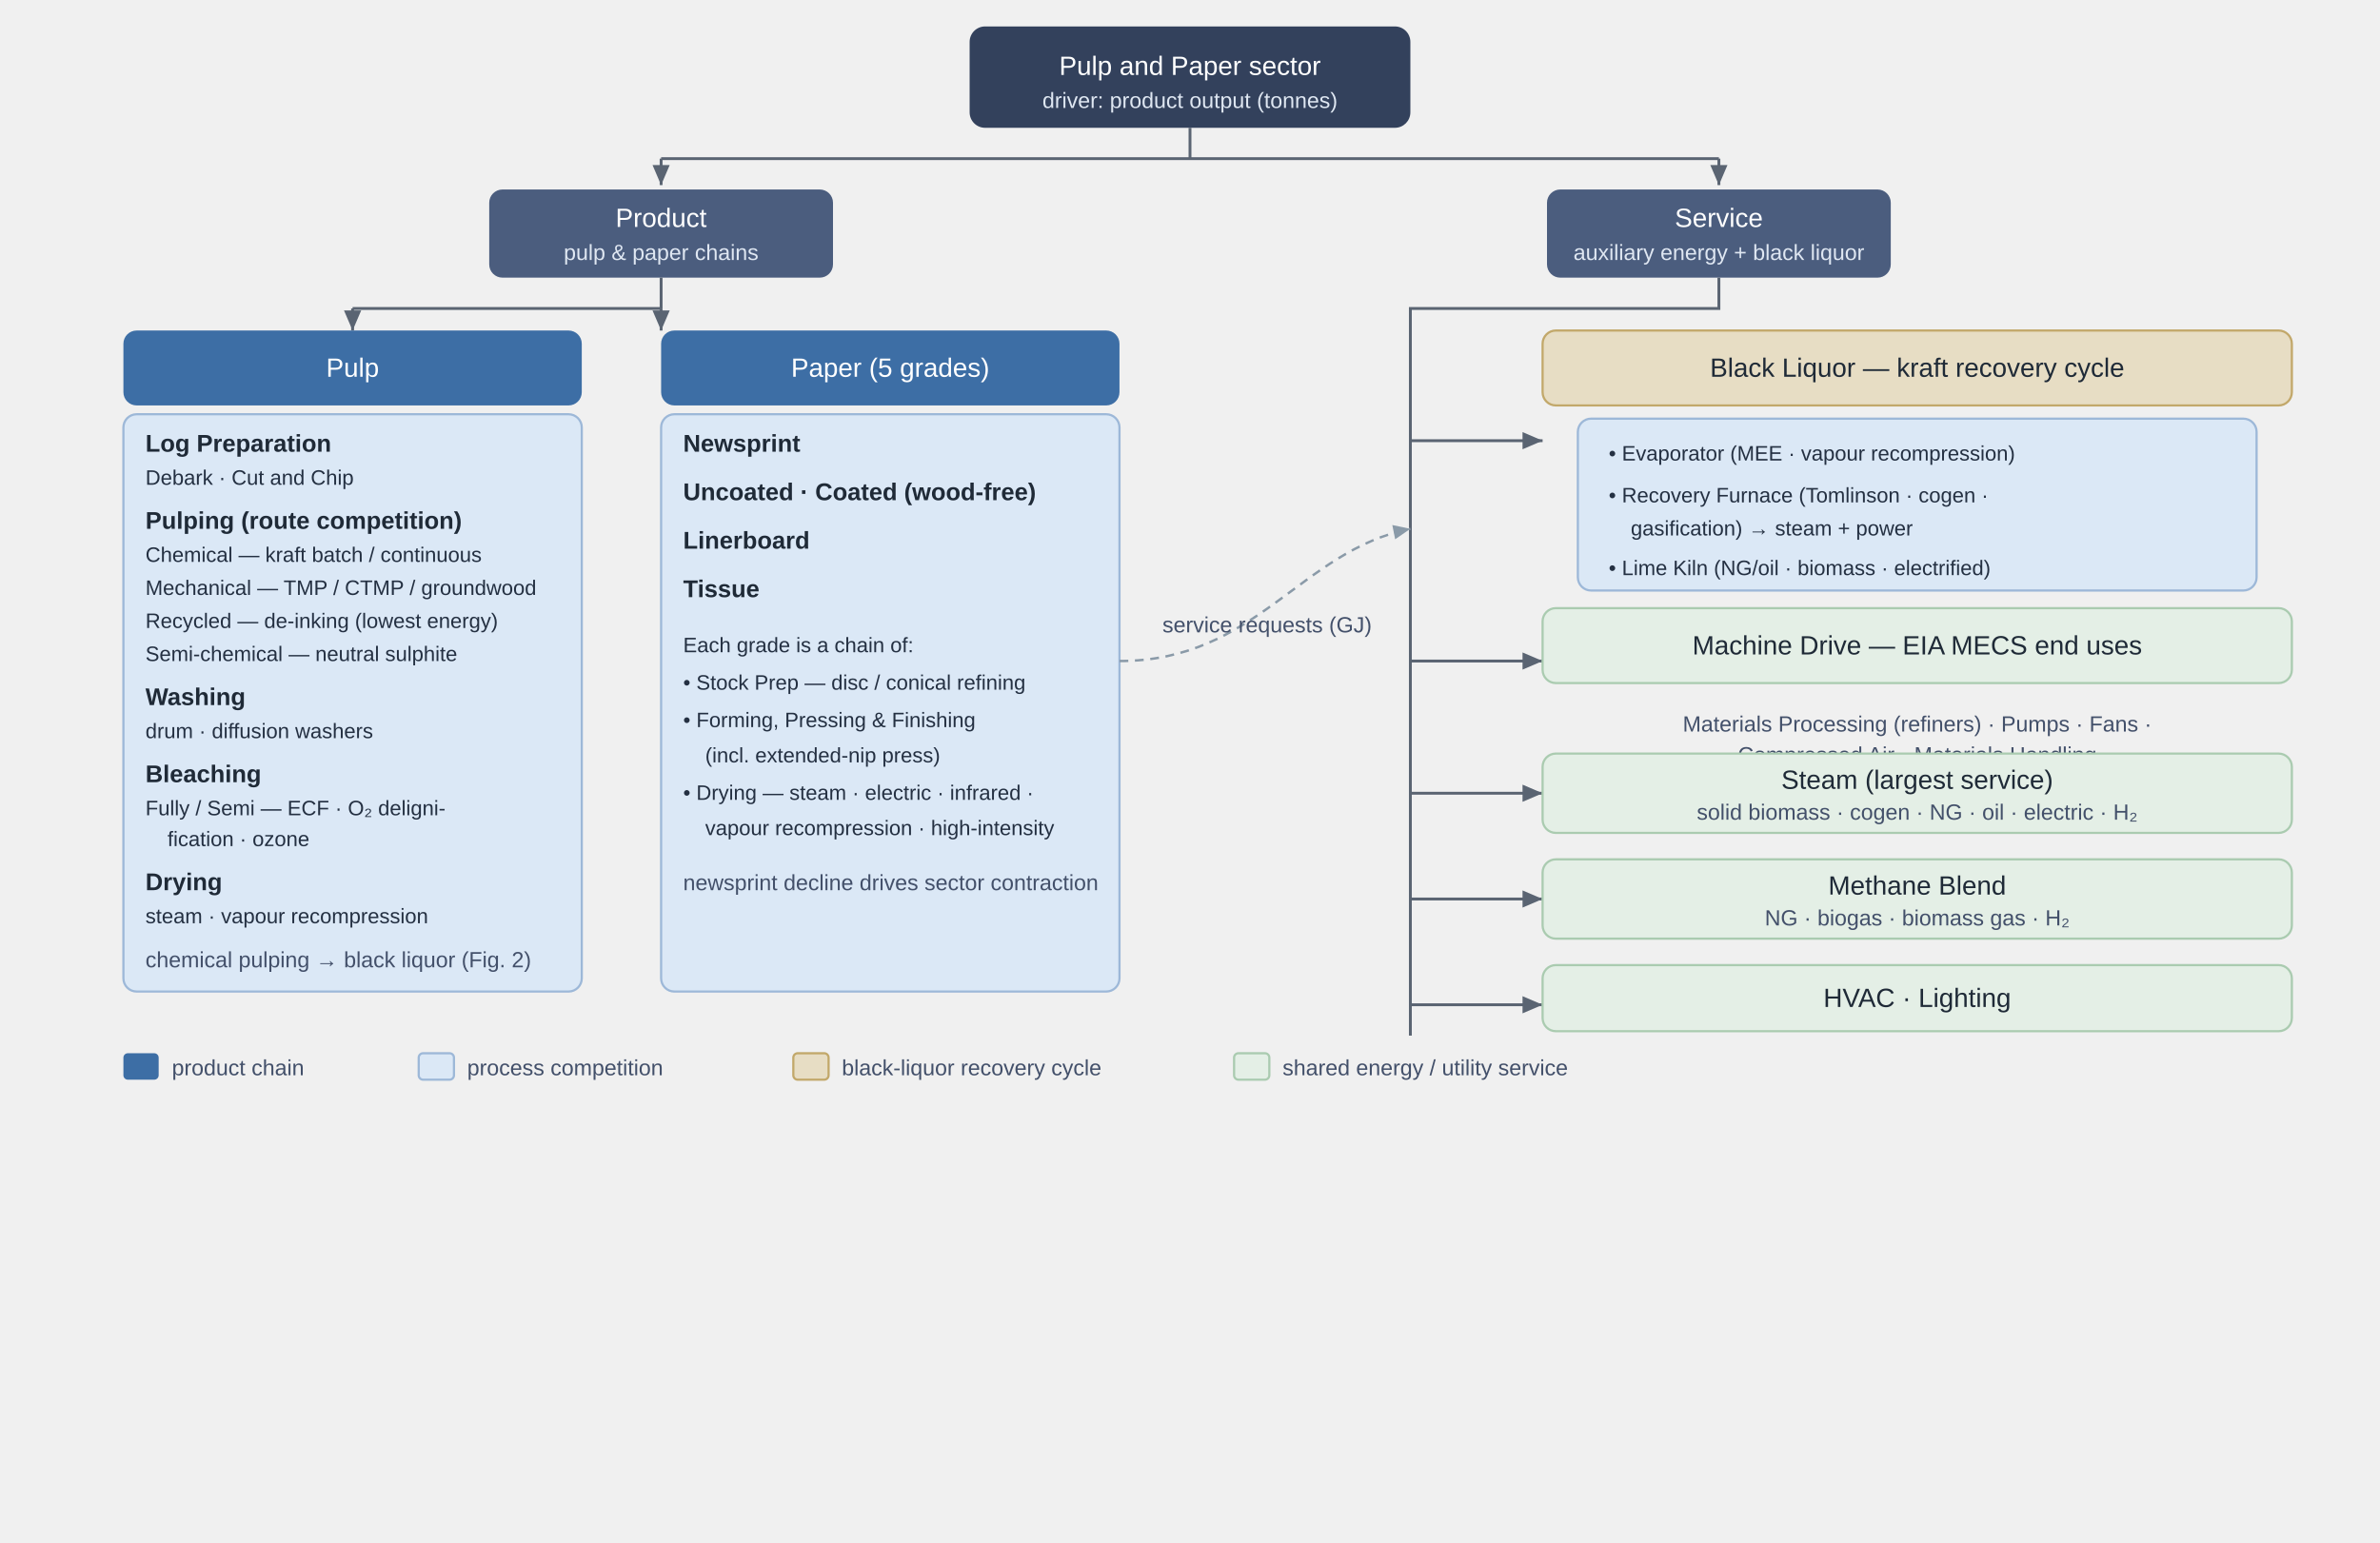
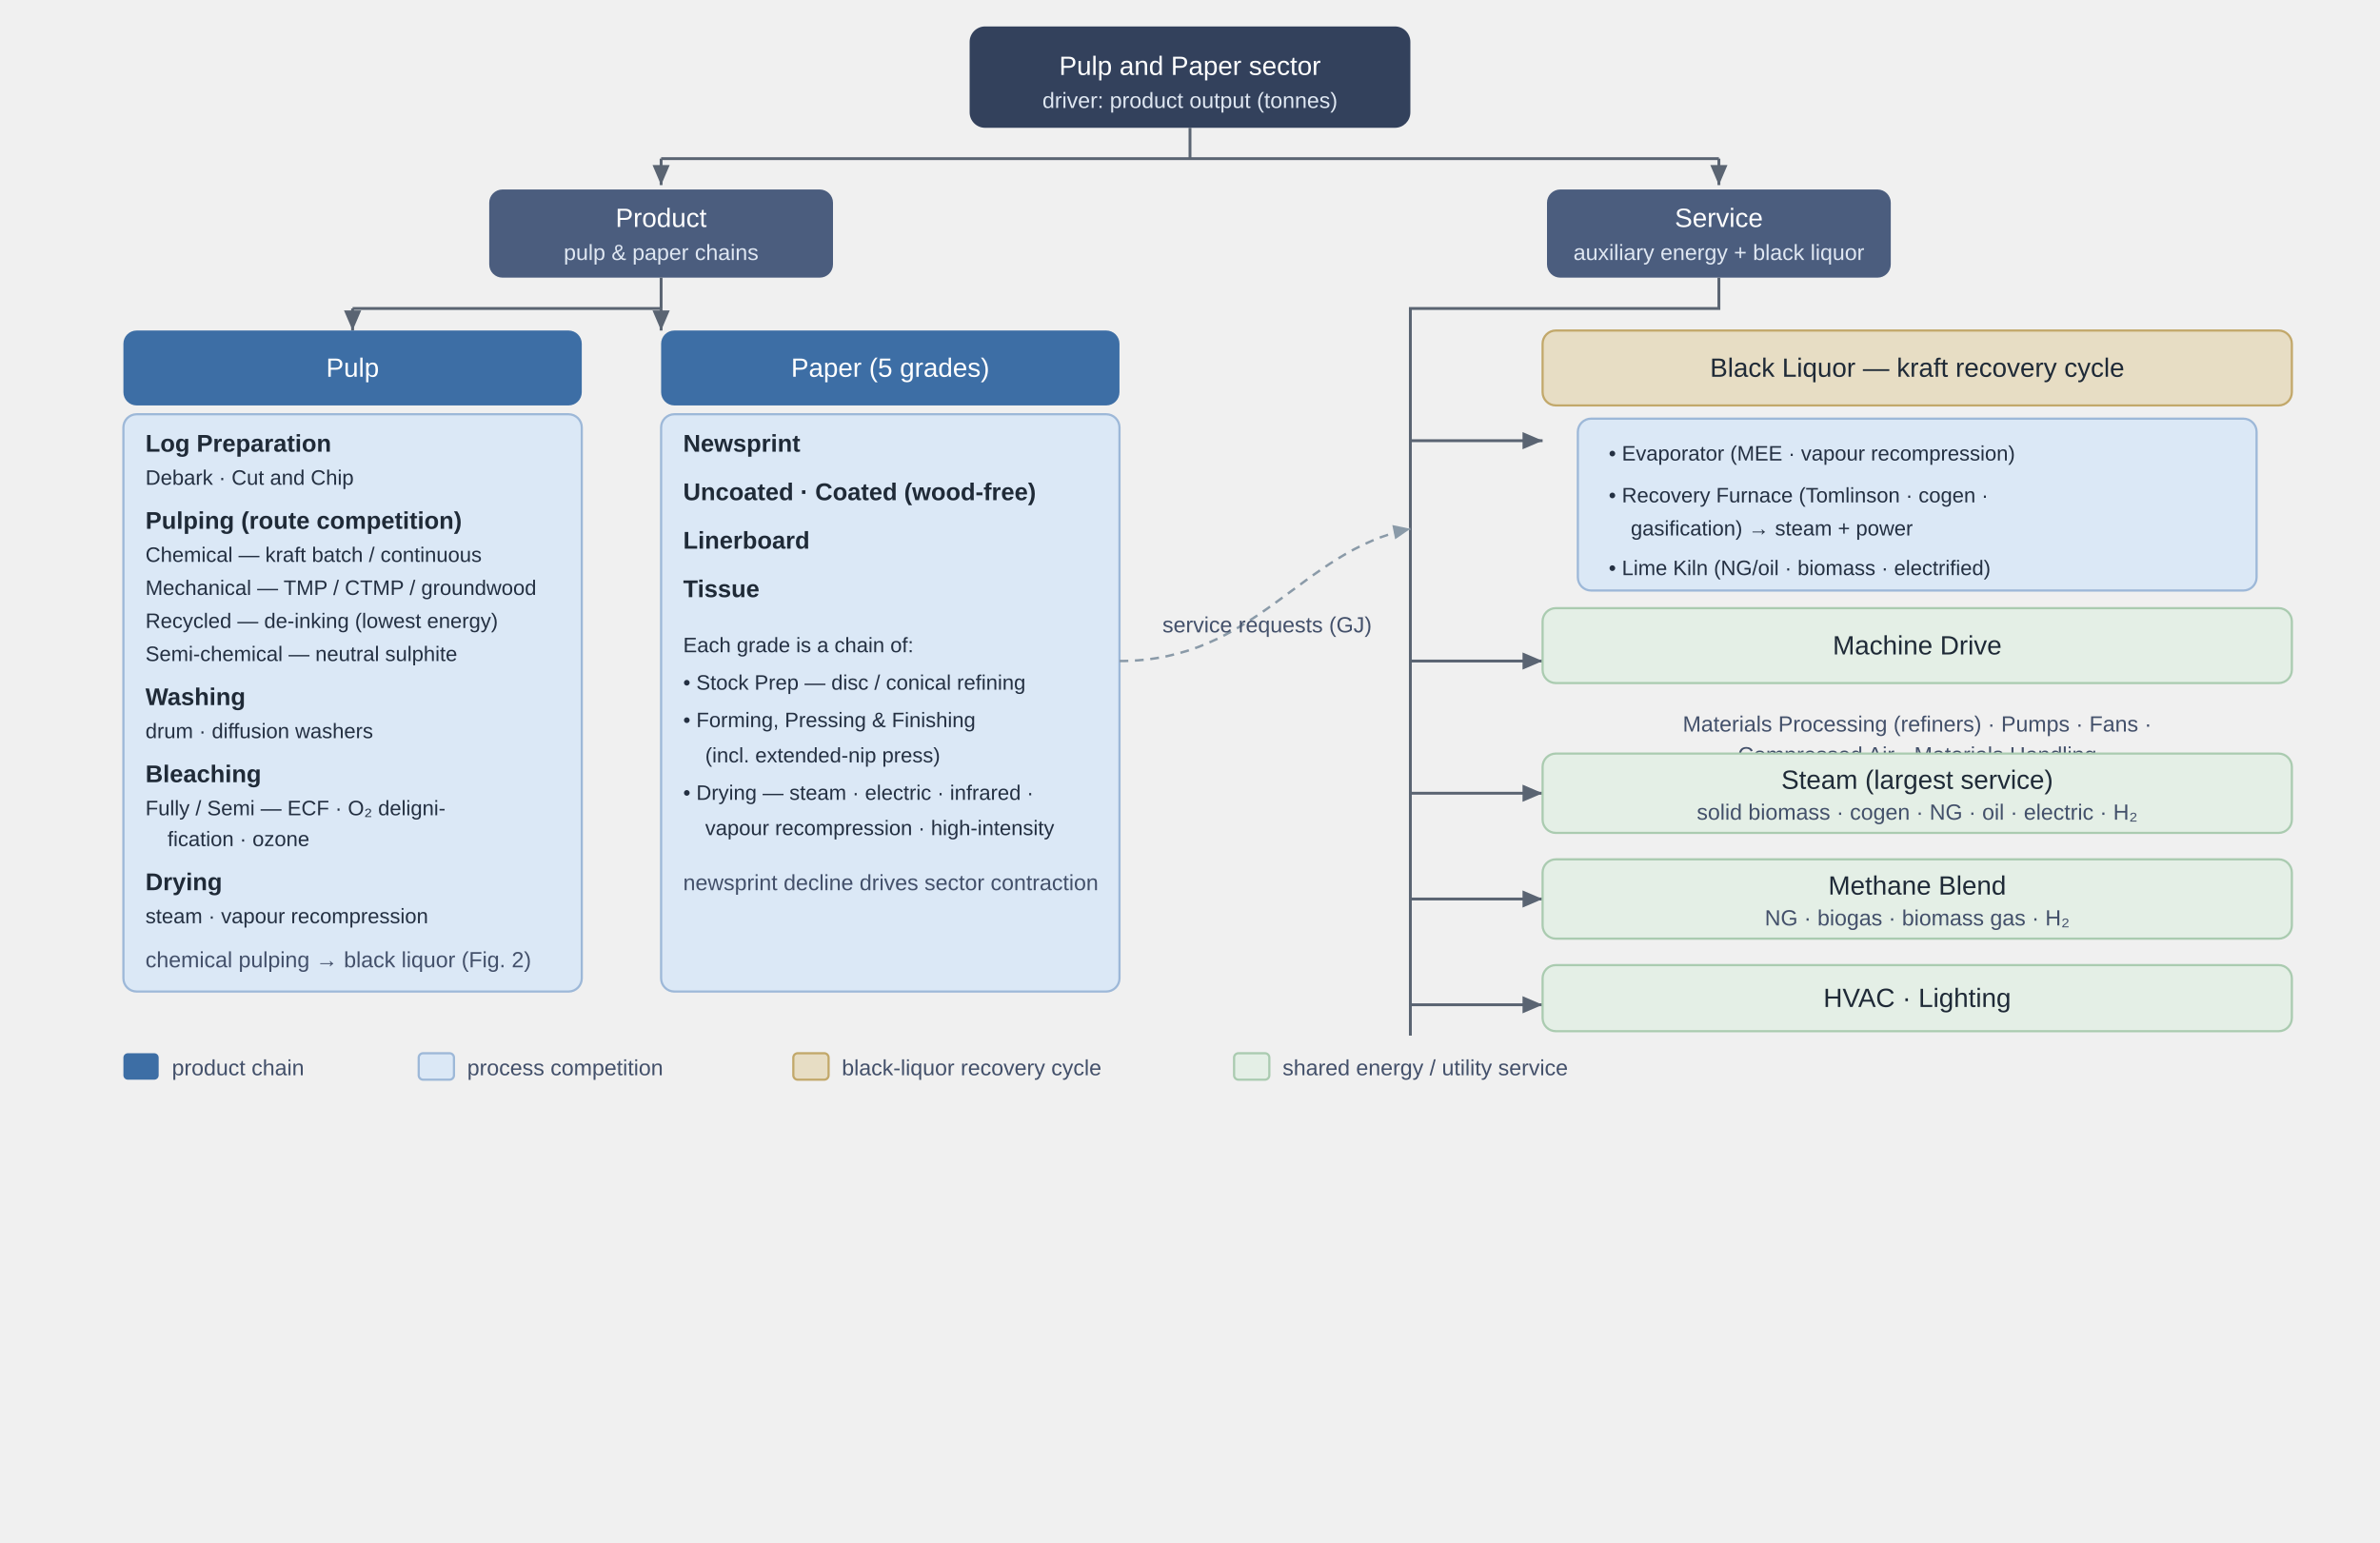
<svg xmlns="http://www.w3.org/2000/svg" viewBox="0 0 1080 700" font-family="'Helvetica Neue',Arial,sans-serif">
  <defs>
    <marker id="arrow" markerWidth="9" markerHeight="9" refX="7" refY="3" orient="auto" markerUnits="strokeWidth">
      <path d="M0,0 L7,3 L0,6 Z" fill="#5a6472" />
    </marker>
    <marker id="darrow" markerWidth="9" markerHeight="9" refX="7" refY="3" orient="auto" markerUnits="strokeWidth">
      <path d="M0,0 L7,3 L0,6 Z" fill="#8a9aa8" />
    </marker>
  </defs>
  <style>
    .lbl{font-size:12px;fill:#1f2a37;}
    .lblw{font-size:12px;fill:#fff;}
    .sub{font-size:10px;fill:#43506a;}
    .subw{font-size:10px;fill:#dfe7f2;}
    .li{font-size:9.5px;fill:#243042;}
    .ttl{font-size:11px;font-weight:bold;fill:#1f2a37;}
    .edge{stroke:#5a6472;stroke-width:1.3;fill:none;}
    .dedge{stroke:#8a9aa8;stroke-width:1.1;stroke-dasharray:4 3;fill:none;}
    .sector{fill:#33415c;}
    .branch{fill:#4b5d7e;}
    .prod{fill:#3d6ea5;}
    .det{fill:#dbe8f6;stroke:#9db8d8;stroke-width:1;}
    .spec{fill:#e7ddc4;stroke:#c2a86a;stroke-width:1;}
    .svc{fill:#e4efe6;stroke:#aacbb0;stroke-width:1;}
  </style>
  <rect class="sector" x="440" y="12" width="200" height="46" rx="7" />
  <text class="lblw" x="540" y="34" text-anchor="middle">Pulp and Paper sector</text>
  <text class="subw" x="540" y="49" text-anchor="middle">driver: product output (tonnes)</text>
  <path class="edge" d="M540,58 V72" />
  <path class="edge" d="M300,72 H780" />
  <path class="edge" d="M300,72 V84" marker-end="url(#arrow)" />
  <path class="edge" d="M780,72 V84" marker-end="url(#arrow)" />
  <rect class="branch" x="222" y="86" width="156" height="40" rx="6" />
  <text class="lblw" x="300" y="103" text-anchor="middle">Product</text>
  <text class="subw" x="300" y="118" text-anchor="middle">pulp &amp; paper chains</text>
  <rect class="branch" x="702" y="86" width="156" height="40" rx="6" />
  <text class="lblw" x="780" y="103" text-anchor="middle">Service</text>
  <text class="subw" x="780" y="118" text-anchor="middle">auxiliary energy + black liquor</text>
  <path class="edge" d="M300,126 V140" />
  <path class="edge" d="M160,140 H300" />
  <path class="edge" d="M160,140 V150" marker-end="url(#arrow)" />
  <path class="edge" d="M300,140 V150" marker-end="url(#arrow)" />
  <rect class="prod" x="56" y="150" width="208" height="34" rx="6" />
  <text class="lblw" x="160" y="171" text-anchor="middle">Pulp</text>
  <rect class="det" x="56" y="188" width="208" height="262" rx="6" />
  <text class="ttl" x="66" y="205">Log Preparation</text>
  <text class="li" x="66" y="220">Debark · Cut and Chip</text>
  <text class="ttl" x="66" y="240">Pulping (route competition)</text>
  <text class="li" x="66" y="255">Chemical — kraft batch / continuous</text>
  <text class="li" x="66" y="270">Mechanical — TMP / CTMP / groundwood</text>
  <text class="li" x="66" y="285">Recycled — de-inking (lowest energy)</text>
  <text class="li" x="66" y="300">Semi-chemical — neutral sulphite</text>
  <text class="ttl" x="66" y="320">Washing</text>
  <text class="li" x="66" y="335">drum · diffusion washers</text>
  <text class="ttl" x="66" y="355">Bleaching</text>
  <text class="li" x="66" y="370">Fully / Semi — ECF · O₂ deligni-</text>
  <text class="li" x="76" y="384">fication · ozone</text>
  <text class="ttl" x="66" y="404">Drying</text>
  <text class="li" x="66" y="419">steam · vapour recompression</text>
  <text class="sub" x="66" y="439">chemical pulping → black liquor (Fig. 2)</text>
  <rect class="prod" x="300" y="150" width="208" height="34" rx="6" />
  <text class="lblw" x="404" y="171" text-anchor="middle">Paper (5 grades)</text>
  <rect class="det" x="300" y="188" width="208" height="262" rx="6" />
  <text class="ttl" x="310" y="205">Newsprint</text>
  <text class="ttl" x="310" y="227">Uncoated · Coated (wood-free)</text>
  <text class="ttl" x="310" y="249">Linerboard</text>
  <text class="ttl" x="310" y="271">Tissue</text>
  <text class="li" x="310" y="296">Each grade is a chain of:</text>
  <text class="li" x="310" y="313">• Stock Prep — disc / conical refining</text>
  <text class="li" x="310" y="330">• Forming, Pressing &amp; Finishing</text>
  <text class="li" x="320" y="346">(incl. extended-nip press)</text>
  <text class="li" x="310" y="363">• Drying — steam · electric · infrared ·</text>
  <text class="li" x="320" y="379">vapour recompression · high-intensity</text>
  <text class="sub" x="310" y="404">newsprint decline drives sector contraction</text>
  <path class="edge" d="M780,126 V140 H640 V470" />
  <path class="edge" d="M640,200 H700" marker-end="url(#arrow)" />
  <path class="edge" d="M640,300 H700" marker-end="url(#arrow)" />
  <path class="edge" d="M640,360 H700" marker-end="url(#arrow)" />
  <path class="edge" d="M640,408 H700" marker-end="url(#arrow)" />
  <path class="edge" d="M640,456 H700" marker-end="url(#arrow)" />
  <rect class="spec" x="700" y="150" width="340" height="34" rx="6" />
  <text class="lbl" x="870" y="171" text-anchor="middle">Black Liquor — kraft recovery cycle</text>
  <rect class="det" x="716" y="190" width="308" height="78" rx="6" />
  <text class="li" x="730" y="209">• Evaporator (MEE · vapour recompression)</text>
  <text class="li" x="730" y="228">• Recovery Furnace (Tomlinson · cogen ·</text>
  <text class="li" x="740" y="243">gasification)  → steam + power</text>
  <text class="li" x="730" y="261">• Lime Kiln (NG/oil · biomass · electrified)</text>
  <rect class="svc" x="700" y="276" width="340" height="34" rx="6" />
-   <text class="lbl" x="870" y="297" text-anchor="middle">Machine Drive — EIA MECS end uses</text>
+   <text class="lbl" x="870" y="297" text-anchor="middle">Machine Drive</text>
  <text class="sub" x="870" y="332" text-anchor="middle">Materials Processing (refiners) · Pumps · Fans ·</text>
  <text class="sub" x="870" y="346" text-anchor="middle">Compressed Air · Materials Handling</text>
  <rect class="svc" x="700" y="342" width="340" height="36" rx="6" />
  <text class="lbl" x="870" y="358" text-anchor="middle">Steam (largest service)</text>
  <text class="sub" x="870" y="372" text-anchor="middle">solid biomass · cogen · NG · oil · electric · H₂</text>
  <rect class="svc" x="700" y="390" width="340" height="36" rx="6" />
  <text class="lbl" x="870" y="406" text-anchor="middle">Methane Blend</text>
  <text class="sub" x="870" y="420" text-anchor="middle">NG · biogas · biomass gas · H₂</text>
  <rect class="svc" x="700" y="438" width="340" height="30" rx="6" />
  <text class="lbl" x="870" y="457" text-anchor="middle">HVAC · Lighting</text>
  <path class="dedge" d="M508,300 C570,300 590,250 640,240" marker-end="url(#darrow)" />
  <text class="sub" x="575" y="287" text-anchor="middle">service requests (GJ)</text>
  <rect class="prod" x="56" y="478" width="16" height="12" rx="2" />
  <text class="sub" x="78" y="488">product chain</text>
  <rect class="det" x="190" y="478" width="16" height="12" rx="2" />
  <text class="sub" x="212" y="488">process competition</text>
  <rect class="spec" x="360" y="478" width="16" height="12" rx="2" />
  <text class="sub" x="382" y="488">black-liquor recovery cycle</text>
  <rect class="svc" x="560" y="478" width="16" height="12" rx="2" />
  <text class="sub" x="582" y="488">shared energy / utility service</text>
</svg>
